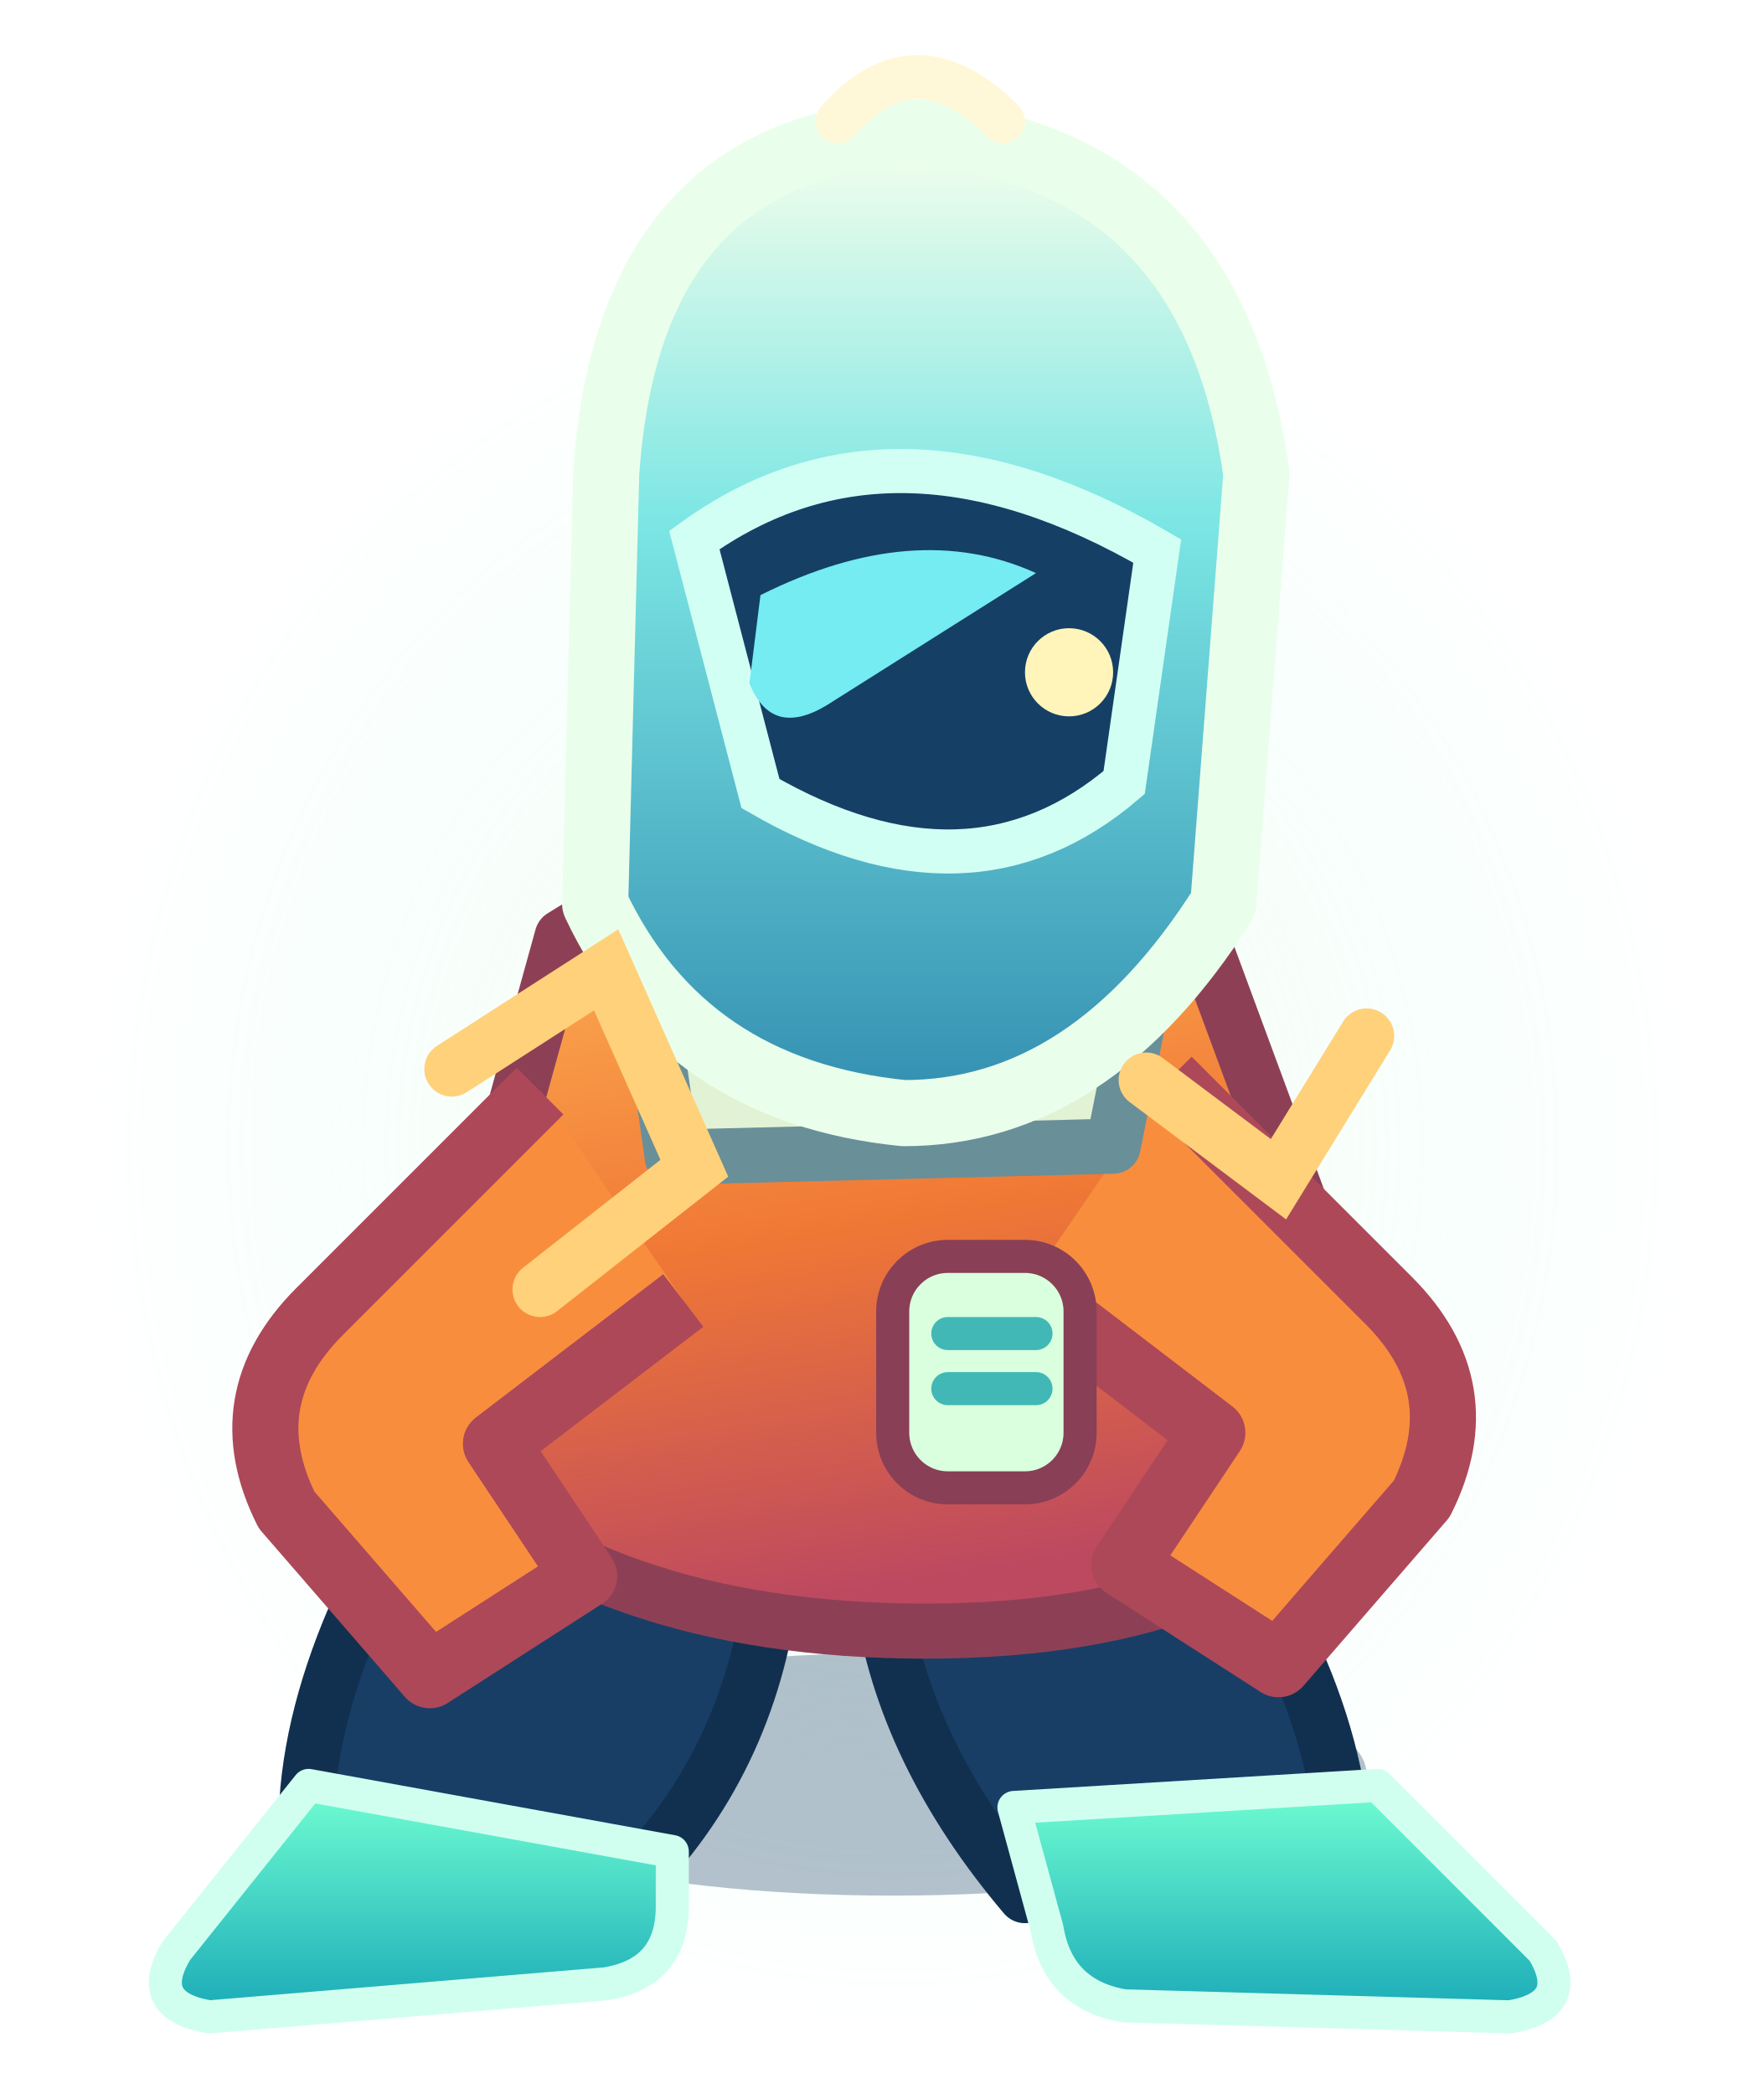
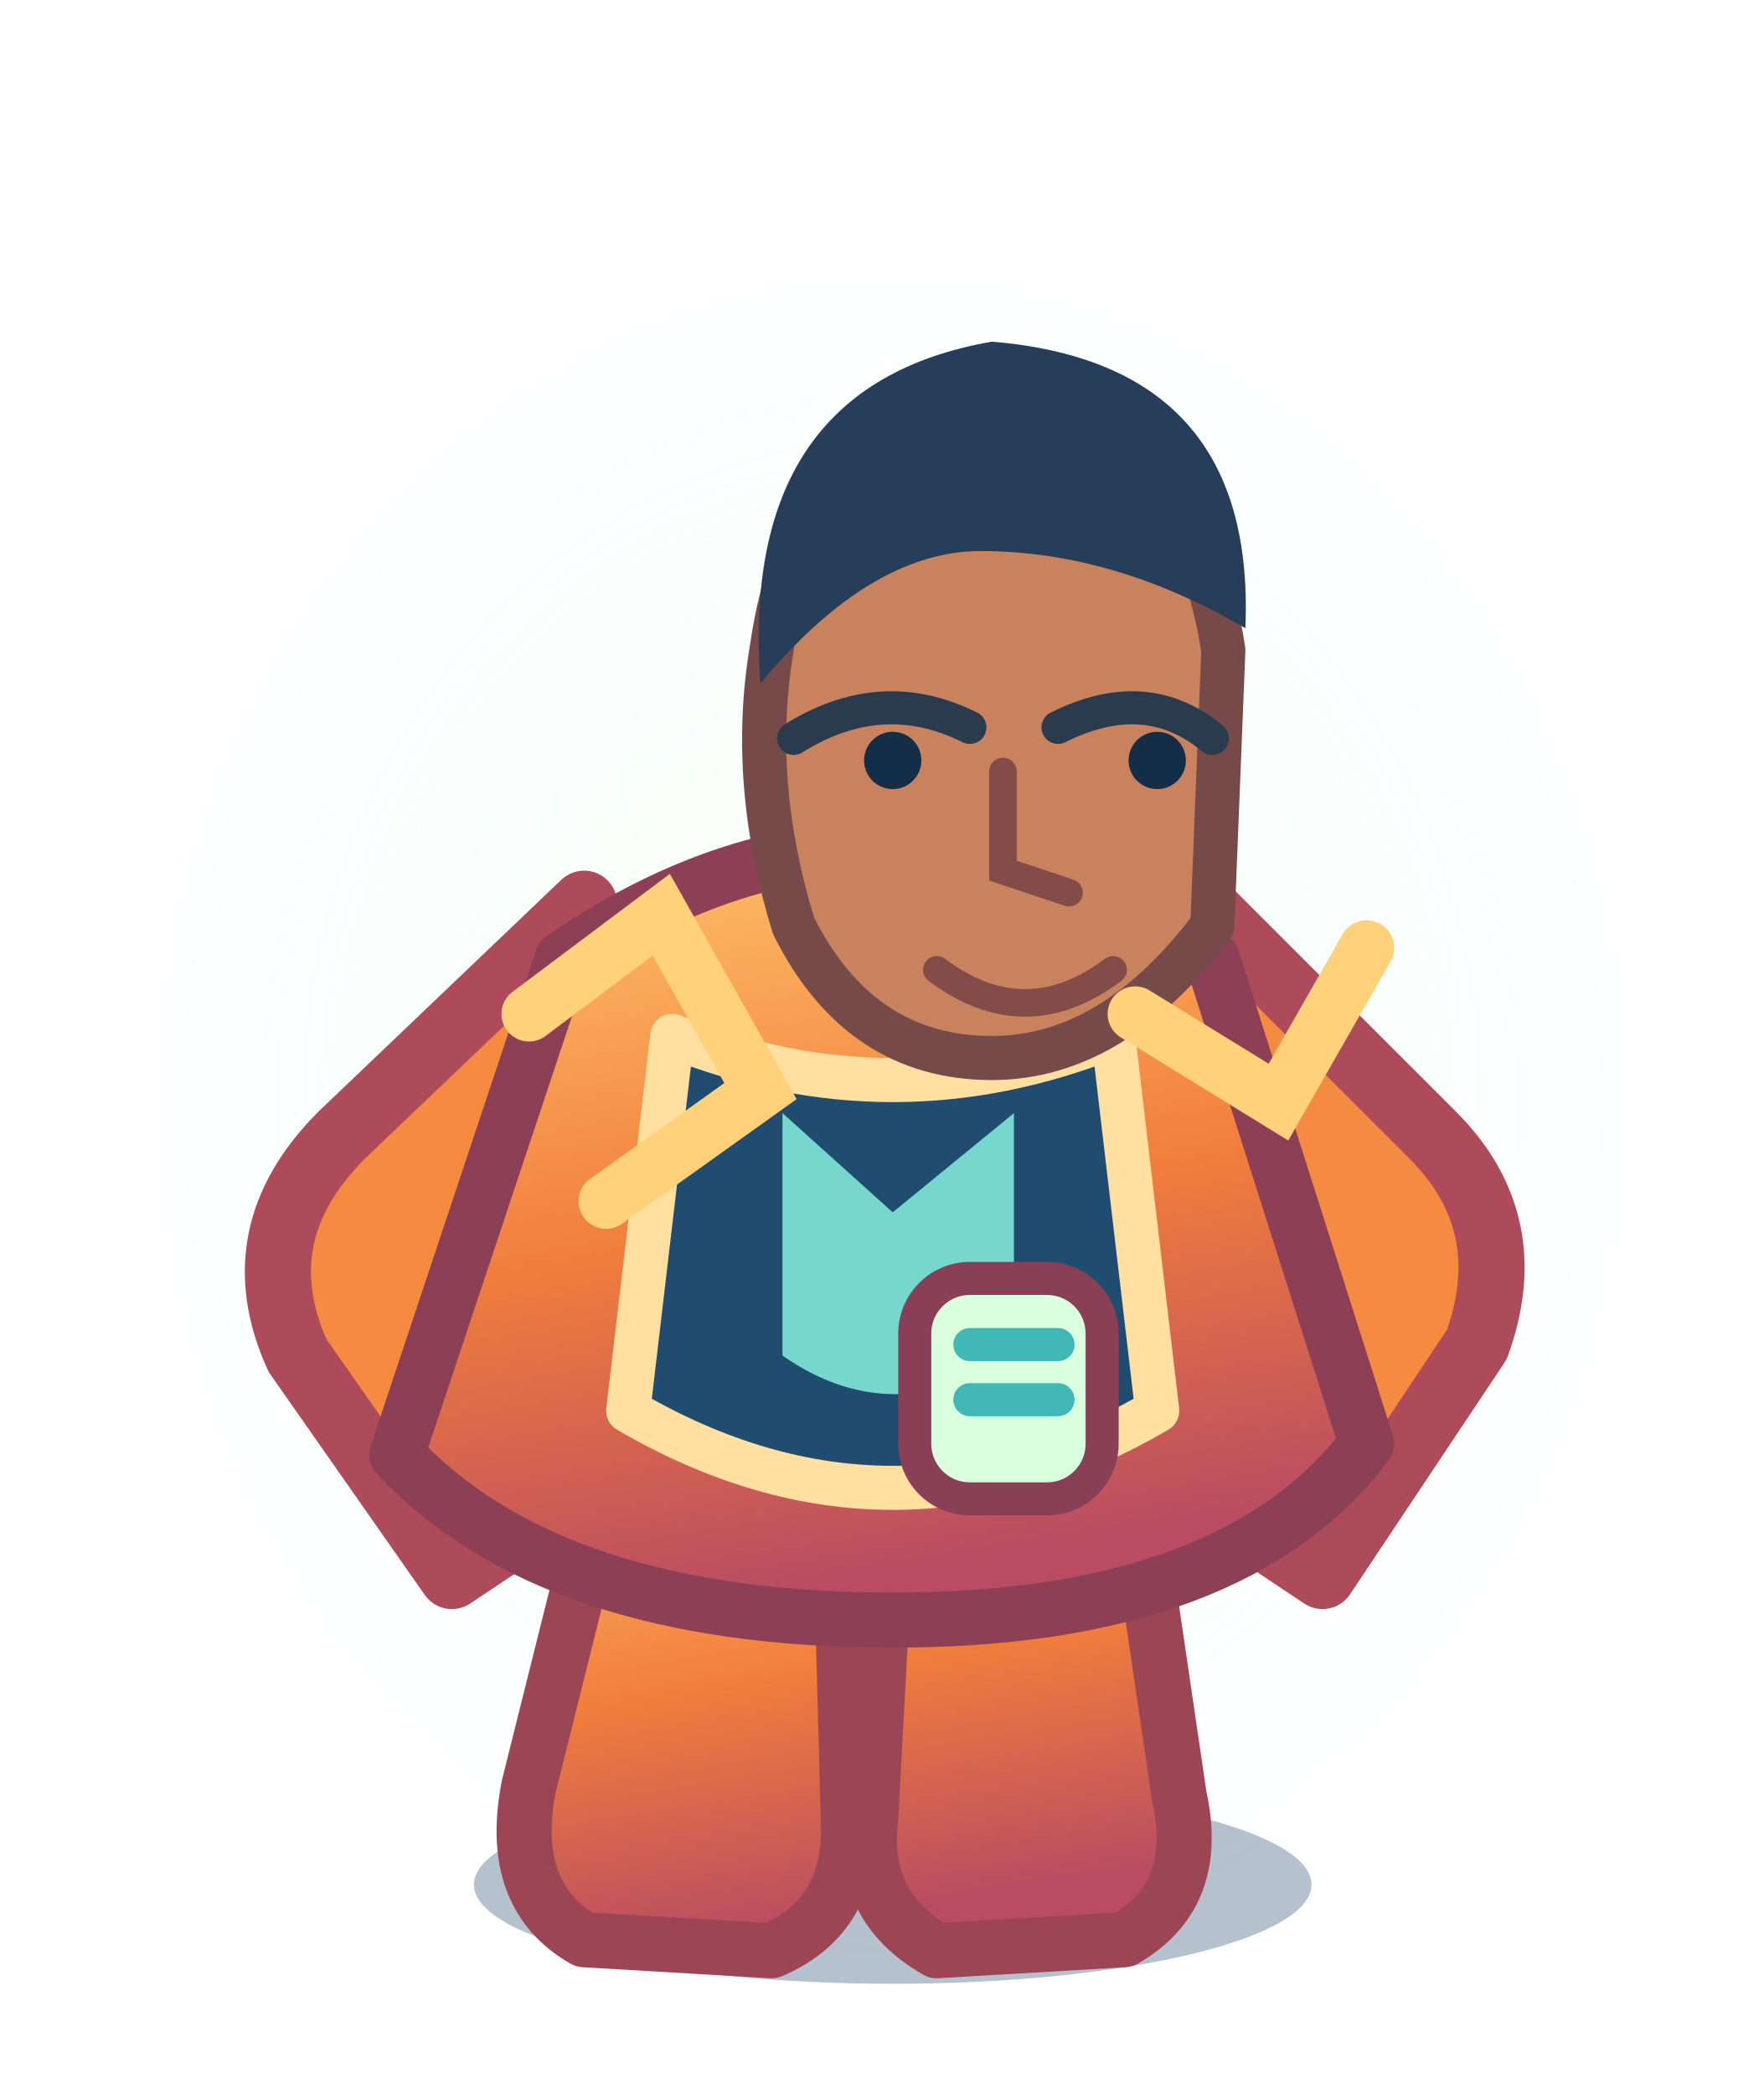
<svg xmlns="http://www.w3.org/2000/svg" width="160" height="190" viewBox="0 0 160 190">
  <defs>
    <linearGradient id="suit" x2=".2" y2="1">
-       <stop stop-color="#ffba59" />
-       <stop offset=".55" stop-color="#f07835" />
-       <stop offset="1" stop-color="#bd4960" />
+       <stop stop-color="#ffc46b" />
+       <stop offset=".55" stop-color="#f17d3c" />
+       <stop offset="1" stop-color="#b94c62" />
    </linearGradient>
-     <linearGradient id="helmet" x2="0" y2="1">
-       <stop stop-color="#f7ffec" />
-       <stop offset=".4" stop-color="#7be6e4" />
-       <stop offset="1" stop-color="#328db0" />
+     <linearGradient id="visor" x2="0" y2="1">
+       <stop stop-color="#8bf5e7" />
+       <stop offset="1" stop-color="#2889aa" />
    </linearGradient>
-     <linearGradient id="fin" x2="0" y2="1">
-       <stop stop-color="#71ffd2" />
-       <stop offset="1" stop-color="#19a9b7" />
-     </linearGradient>
-     <radialGradient id="lamp">
-       <stop stop-color="#fffbd1" stop-opacity=".82" />
+     <radialGradient id="aura">
+       <stop stop-color="#fffbd1" stop-opacity=".72" />
      <stop offset="1" stop-color="#93ffe8" stop-opacity="0" />
    </radialGradient>
  </defs>
-   <ellipse cx="81" cy="104" rx="74" ry="81" fill="url(#lamp)" opacity=".34" />
-   <ellipse cx="81" cy="161" rx="43" ry="11" fill="#072f56" opacity=".3" />
-   <path d="M41 131q-15 22-13 39l29 1q11-11 13-27m36-12q16 20 16 38l-29 2q-11-13-13-27" fill="#183e66" stroke="#11304f" stroke-width="5" stroke-linejoin="round" />
-   <path d="m28 162-12 15q-3 5 3 6l36-3q6-1 6-7v-5Zm64 2 3 11q1 6 7 7l35 1q6-1 3-6l-15-15Z" fill="url(#fin)" stroke="#d0fff0" stroke-width="3" stroke-linejoin="round" />
-   <path d="M51 85q27-17 58 0l17 46q-12 17-42 17-30 0-46-16Z" fill="url(#suit)" stroke="#8d4055" stroke-width="5" stroke-linejoin="round" />
-   <path d="m49 99-20 20q-8 8-3 18l13 15 14-9-8-12 17-13m44-20 20 20q8 8 3 18l-13 15-14-9 8-12-17-13" fill="#f88e3d" stroke="#ad4859" stroke-width="6" stroke-linejoin="round" />
-   <path d="M58 84q22-24 47 0l-4 20-40 1Z" fill="#e2f2d4" stroke="#698f99" stroke-width="5" stroke-linejoin="round" />
-   <path d="M55 43q2-30 28-31 27 2 31 31l-3 39q-12 19-29 19-20-2-28-19Z" fill="url(#helmet)" stroke="#eaffeb" stroke-width="6" stroke-linejoin="round" />
-   <path d="M63 49q18-13 42 1l-3 21q-14 12-33 1Z" fill="#153f65" stroke="#d2fff4" stroke-width="4" />
-   <path d="M69 54q14-7 25-2l-19 12q-5 3-7-2Z" fill="#75ebf2" />
-   <circle cx="97" cy="61" r="4" fill="#fff4ba" />
-   <path d="M76 11q7-8 15 0" fill="none" stroke="#fff8d8" stroke-width="4" stroke-linecap="round" />
-   <path d="m41 97 14-9 8 18-14 11m55-19 12 9 8-13" fill="none" stroke="#ffd17a" stroke-width="5" stroke-linecap="round" />
-   <rect x="81" y="114" width="17" height="21" rx="5" fill="#d9ffde" stroke="#893f56" stroke-width="3" />
-   <path d="M86 121h8m-8 5h8" stroke="#41b8b6" stroke-width="3" stroke-linecap="round" />
+   <ellipse cx="81" cy="100" rx="70" ry="78" fill="url(#aura)" opacity=".3" />
+   <ellipse cx="81" cy="171" rx="38" ry="9" fill="#072f56" opacity=".3" />
+   <path d="m56 130-8 32q-2 10 5 14l17 1q7-3 7-11l-1-37m26 0 5 34q2 9-5 13l-17 1q-7-4-6-12l2-37" fill="url(#suit)" stroke="#9c4555" stroke-width="5" stroke-linejoin="round" />
+   <path d="m53 82-22 21q-9 9-4 20l14 20 12-8-9-14 19-15m46-24 21 21q8 8 4 19l-14 21-12-8 8-14-18-15" fill="#f48b41" stroke="#ae4b5b" stroke-width="6" stroke-linecap="round" stroke-linejoin="round" />
+   <path d="M51 87q29-20 59 0l14 44q-12 16-43 16-31 0-45-15Z" fill="url(#suit)" stroke="#8d4055" stroke-width="5" stroke-linejoin="round" />
+   <path d="M61 94q20 8 40 0l4 34q-24 14-48 0Z" fill="#204c70" stroke="#ffe0a1" stroke-width="4" stroke-linejoin="round" />
+   <path d="m71 101 10 9 11-9v22q-11 7-21 0Z" fill="#7de4d4" opacity=".92" />
+   <path d="M72 84q-4-13-2-25 3-21 20-22 18 2 21 22l-1 25q-9 12-20 12-12 0-18-12Z" fill="#c9825e" stroke="#754a48" stroke-width="4" stroke-linejoin="round" />
+   <path d="M69 62q-2-27 21-31 24 2 23 26-12-7-24-7-10 0-20 12Z" fill="#263e59" />
+   <path d="M72 67q8-5 16-1m8 0q8-4 14 1" fill="none" stroke="#293b4d" stroke-width="3" stroke-linecap="round" />
+   <circle cx="81" cy="69" r="2.6" fill="#152e48" />
+   <circle cx="105" cy="69" r="2.6" fill="#152e48" />
+   <path d="M91 70v9l6 2m-12 7q8 6 16 0" fill="none" stroke="#834c48" stroke-width="2.5" stroke-linecap="round" />
+   <path d="m48 92 12-9 9 16-14 10m48-17 13 8 8-14" fill="none" stroke="#ffd17a" stroke-width="5" stroke-linecap="round" />
+   <rect x="83" y="116" width="17" height="20" rx="5" fill="#d9ffde" stroke="#893f56" stroke-width="3" />
+   <path d="M88 122h8m-8 5h8" stroke="#41b8b6" stroke-width="3" stroke-linecap="round" />
</svg>
